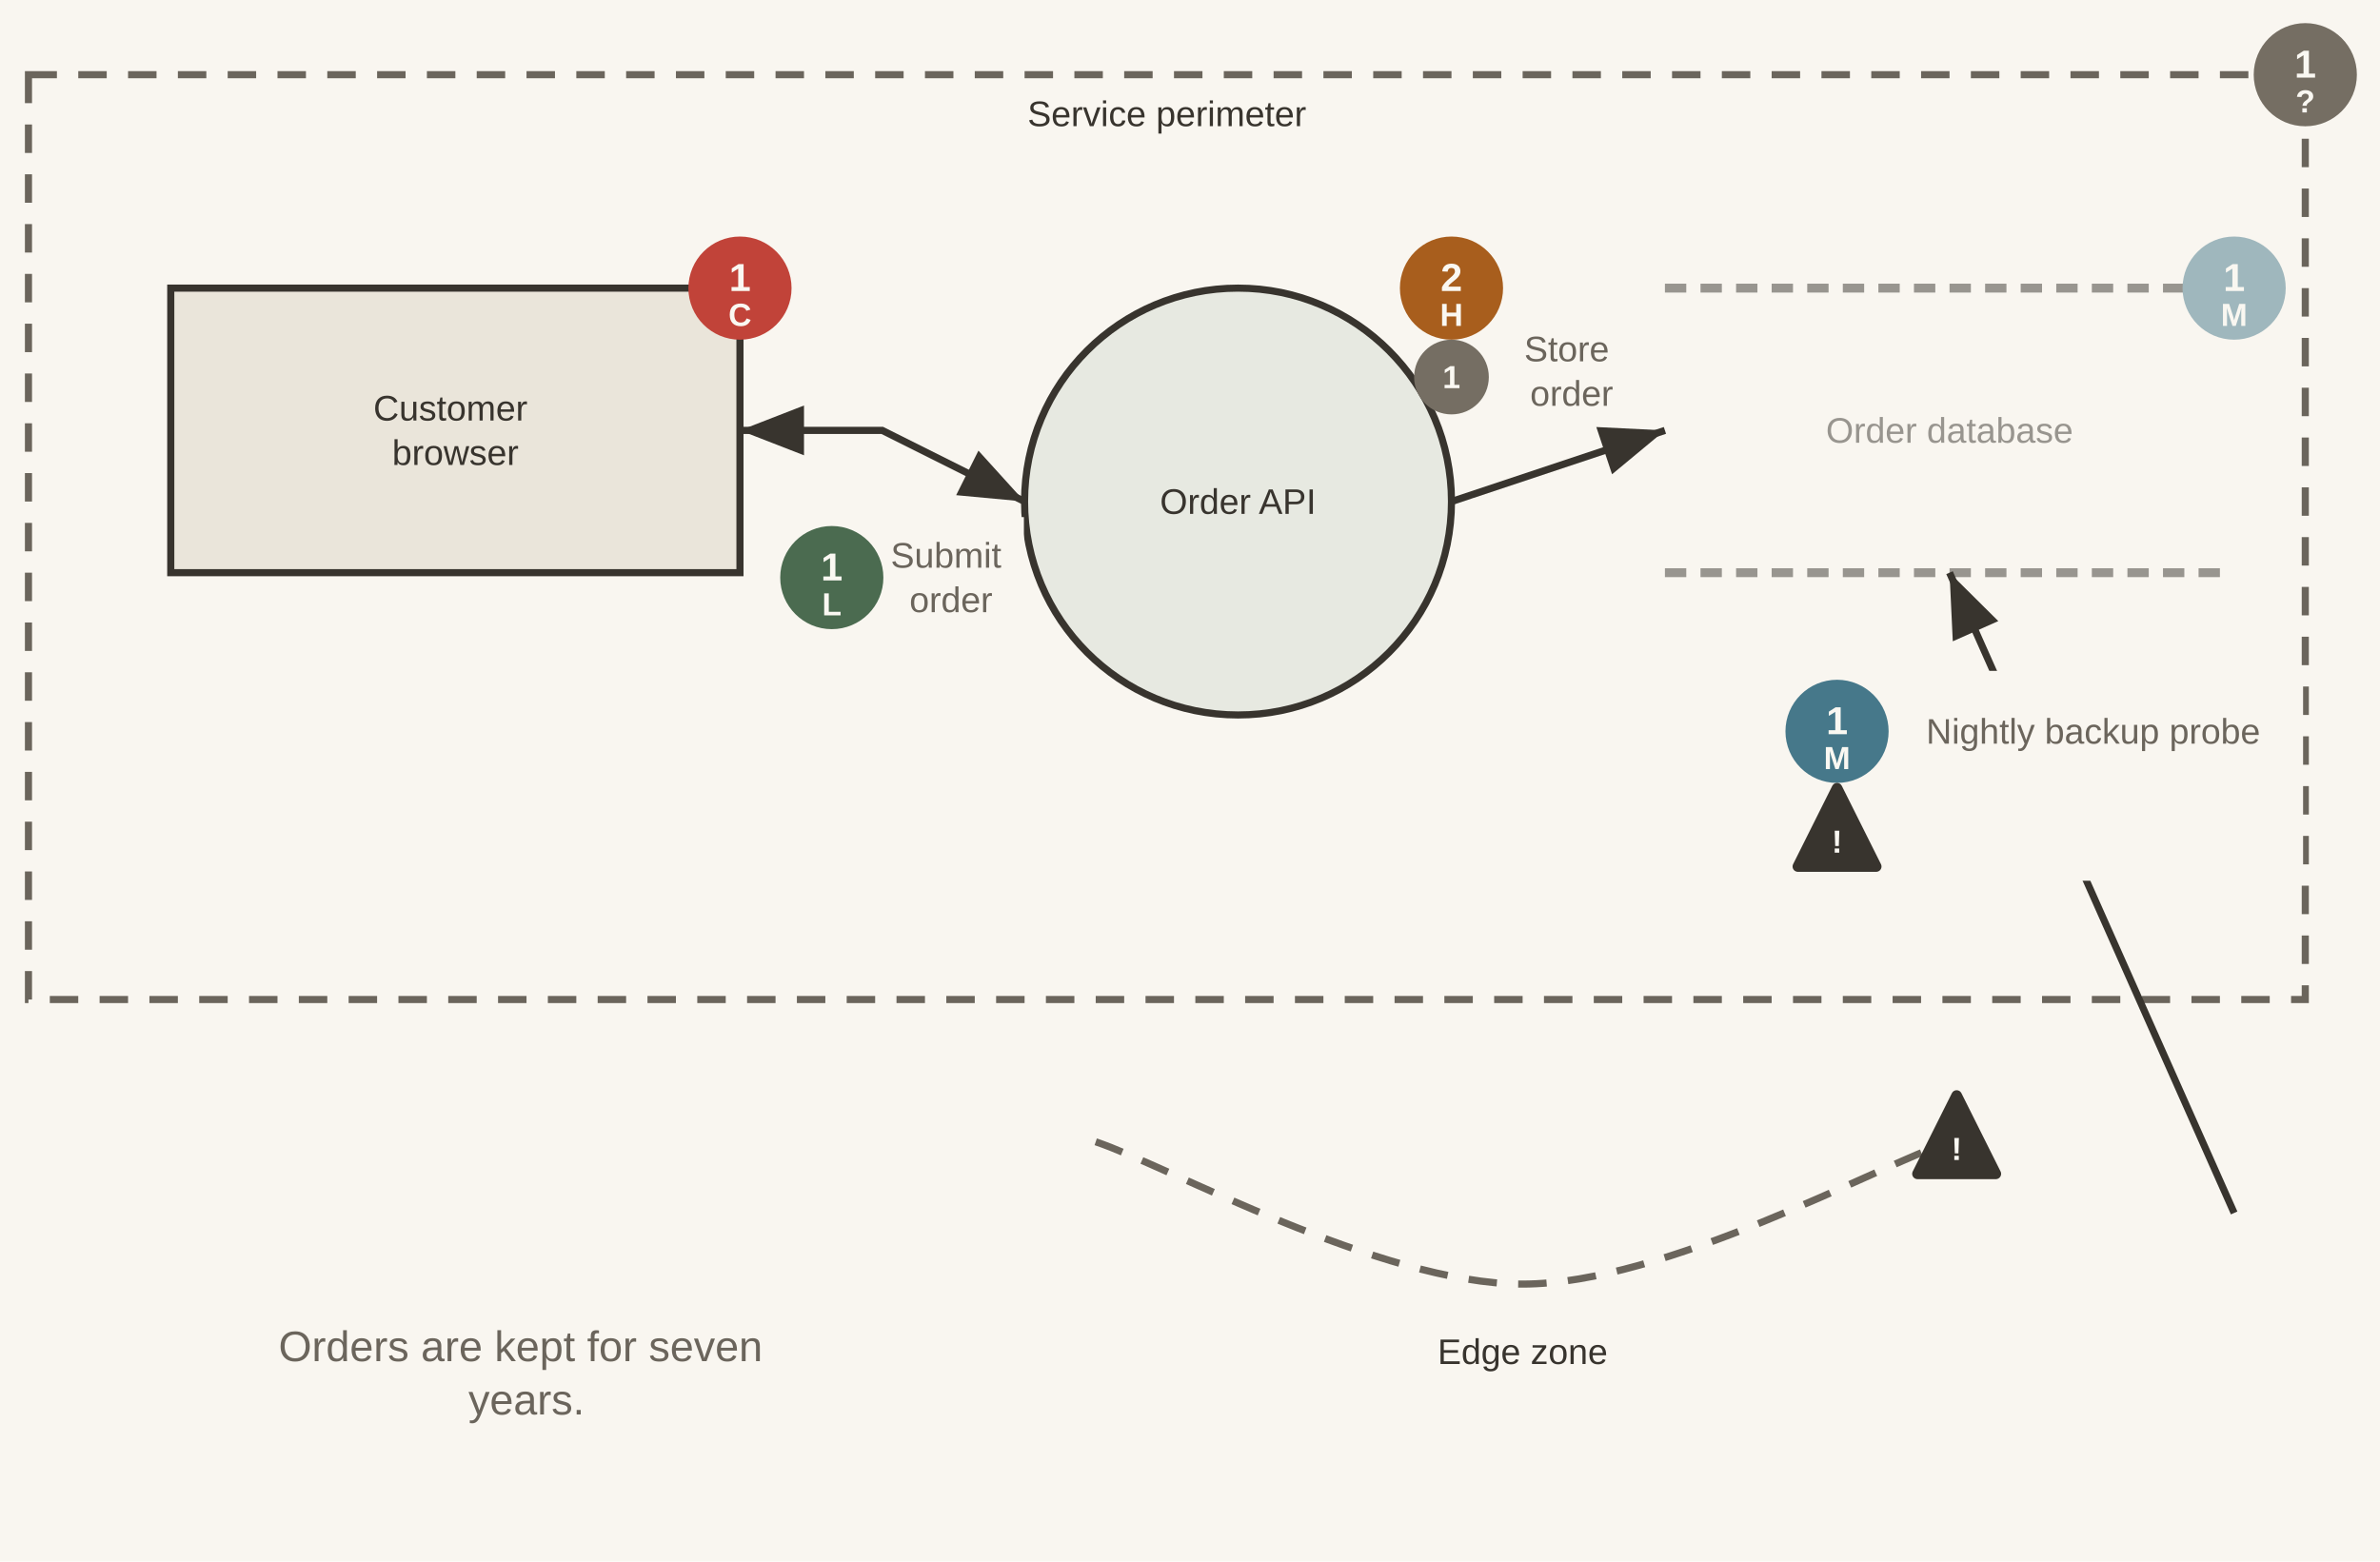
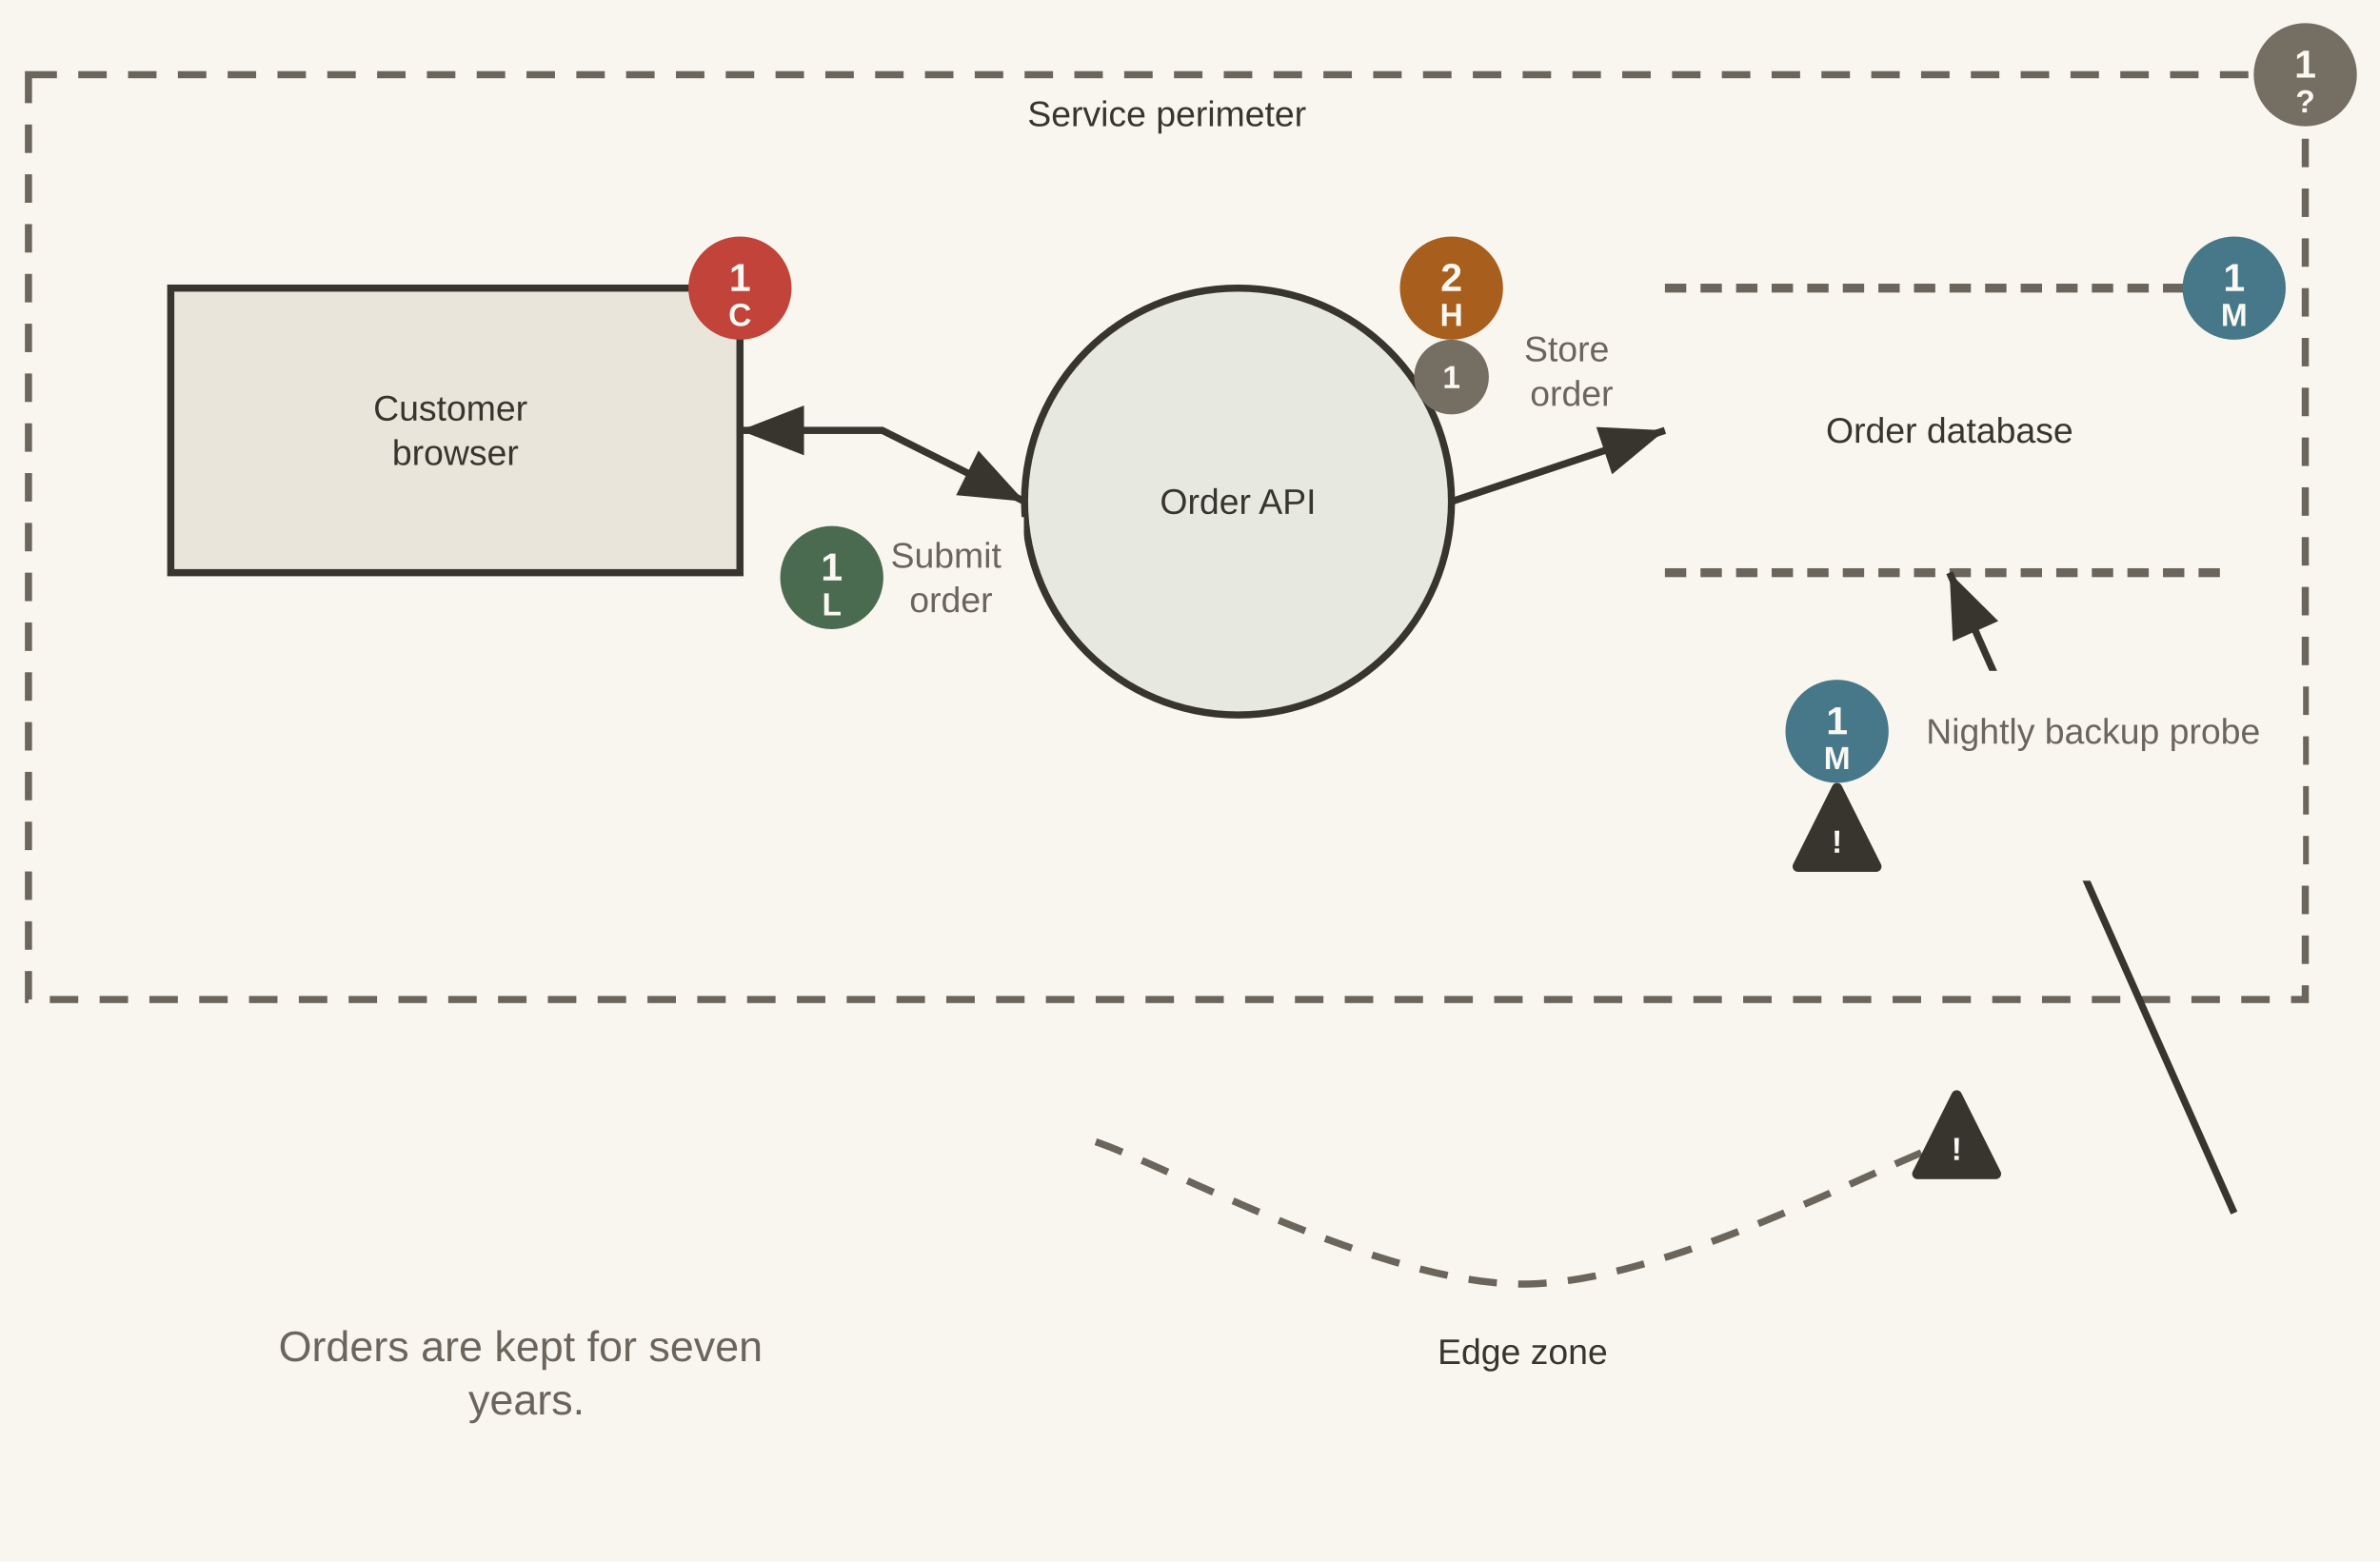
<svg xmlns="http://www.w3.org/2000/svg" viewBox="-8 -21 669 439" width="669" height="439">
  <rect x="-8" y="-21" width="669" height="439" fill="#F9F6F0" />
  <style>.saer-diagram-element {
  font-family: "Liberation Sans";
}
.saer-diagram-shape {
  fill: #FAF8F2;
  stroke: #38342E;
  stroke-width: 2;
}
.saer-diagram-actor {
  fill: #EAE5DA;
}
.saer-diagram-process {
  fill: #E7E9E1;
}
.saer-diagram-store {
  fill: none;
  stroke-width: 2.5;
}
.saer-diagram-boundary-box,
.saer-diagram-boundary-curve {
  fill: none;
  stroke: #6B655C;
  stroke-width: 2;
  stroke-dasharray: 8 6;
}
- .saer-diagram-out-of-scope {
-   opacity: 0.5;
- }
- .saer-diagram-out-of-scope .saer-diagram-shape {
-   stroke-dasharray: 6 4;
- }
.saer-diagram-label {
  fill: #38342E;
  font-size: 10px;
  font-weight: 500;
  text-anchor: middle;
  dominant-baseline: central;
}
.saer-diagram-note {
  fill: #6B655C;
  font-size: 12px;
  text-anchor: middle;
  dominant-baseline: central;
}
.saer-diagram-flow {
  fill: none;
}
.saer-diagram-flow-arrow {
  fill: #38342E;
  stroke: none;
}
.saer-diagram-flow-label {
  fill: #6B655C;
  font-size: 10px;
  text-anchor: middle;
  dominant-baseline: central;
}
.saer-diagram-flow-backing {
  fill: #F9F6F0;
  stroke: none;
+ }
+ .saer-diagram-out-of-scope .saer-diagram-shape {
+   stroke: #6B655C;
+   stroke-dasharray: 6 4;
+ }
+ .saer-diagram-out-of-scope .saer-diagram-flow-arrow {
+   fill: #6B655C;
}
.saer-diagram-badge {
  stroke: #FAF8F2;
  stroke-width: 3;
}
.saer-diagram-badge-count {
  fill: #FAF8F2;
  stroke: none;
  font-weight: 600;
  text-anchor: middle;
  dominant-baseline: central;
}
.saer-diagram-badge-primary .saer-diagram-badge-count {
  font-size: 11px;
}
.saer-diagram-badge-secondary .saer-diagram-badge-count {
  font-size: 9px;
}
.saer-diagram-badge-mark {
  fill: #FAF8F2;
  stroke: none;
  font-size: 9px;
  font-weight: 700;
  text-anchor: middle;
  dominant-baseline: central;
}
.saer-diagram-badge-flag {
  stroke-linejoin: round;
}
.saer-diagram-tone-critical {
  fill: #C14339;
}
.saer-diagram-tone-high {
  fill: #A85E1D;
}
.saer-diagram-tone-medium {
  fill: #46788A;
}
.saer-diagram-tone-low {
  fill: #4B6B50;
}
.saer-diagram-tone-neutral {
  fill: #756E63;
}
.saer-diagram-tone-flag {
  fill: #38342E;
}

.saer-diagram-tone-low { fill: #4B6B50; stroke: #4B6B50; stroke-width: 3; }
.saer-diagram-tone-low ~ .saer-diagram-badge-count, .saer-diagram-tone-low ~ .saer-diagram-badge-mark { fill: #FAF8F2; }
.saer-diagram-tone-medium { fill: #46788A; stroke: #46788A; stroke-width: 3; }
.saer-diagram-tone-medium ~ .saer-diagram-badge-count, .saer-diagram-tone-medium ~ .saer-diagram-badge-mark { fill: #FAF8F2; }
.saer-diagram-tone-high { fill: #A85E1D; stroke: #A85E1D; stroke-width: 3; }
.saer-diagram-tone-high ~ .saer-diagram-badge-count, .saer-diagram-tone-high ~ .saer-diagram-badge-mark { fill: #FAF8F2; }
.saer-diagram-tone-critical { fill: #C14339; stroke: #C14339; stroke-width: 3; }
.saer-diagram-tone-critical ~ .saer-diagram-badge-count, .saer-diagram-tone-critical ~ .saer-diagram-badge-mark { fill: #FAF8F2; }
.saer-diagram-tone-neutral { fill: #756E63; stroke: #756E63; stroke-width: 3; }
.saer-diagram-tone-neutral ~ .saer-diagram-badge-count, .saer-diagram-tone-neutral ~ .saer-diagram-badge-mark { fill: #FAF8F2; }
.saer-diagram-tone-flag { fill: #38342E; stroke: #38342E; stroke-width: 3; }
.saer-diagram-tone-flag ~ .saer-diagram-badge-count, .saer-diagram-tone-flag ~ .saer-diagram-badge-mark { fill: #FAF8F2; }</style>
  <g transform="translate(0, 0)">
    <g class="saer-diagram-element">
      <rect class="saer-diagram-shape saer-diagram-boundary-box" width="640" height="260" />
      <text class="saer-diagram-label" x="320" y="11">
        <tspan x="320" dy="0">Service perimeter</tspan>
      </text>
      <g class="saer-diagram-badge" transform="translate(640, 0)">
        <g class="saer-diagram-badge-primary">
          <circle class="saer-diagram-tone-neutral" r="13" />
          <text class="saer-diagram-badge-count" y="-3">1</text>
          <text class="saer-diagram-badge-mark" y="7.5">?</text>
        </g>
      </g>
    </g>
  </g>
  <g transform="translate(298, 298)">
    <g class="saer-diagram-element">
      <path class="saer-diagram-shape saer-diagram-boundary-curve" d="M 2 2 C 22 8.667 82 42 122 42 C 162 42 222 8.667 242 2" />
      <text class="saer-diagram-label" x="122" y="61">
        <tspan x="122" dy="0">Edge zone</tspan>
      </text>
      <g class="saer-diagram-badge" transform="translate(244, 0)">
        <g class="saer-diagram-badge-flag" transform="translate(0, 0)">
          <path class="saer-diagram-tone-flag" d="M 0 -11 L 11 11 L -11 11 Z" />
          <text class="saer-diagram-badge-mark" y="4">!</text>
        </g>
      </g>
    </g>
  </g>
  <g transform="translate(40, 60)">
    <g class="saer-diagram-element">
      <rect class="saer-diagram-shape saer-diagram-actor" width="160" height="80" />
      <text class="saer-diagram-label" x="80" y="33.75">
        <tspan x="80" dy="0">Customer</tspan>
        <tspan x="80" dy="12.5">browser</tspan>
      </text>
      <g class="saer-diagram-badge" transform="translate(160, 0)">
        <g class="saer-diagram-badge-primary">
          <circle class="saer-diagram-tone-critical" r="13" />
          <text class="saer-diagram-badge-count" y="-3">1</text>
          <text class="saer-diagram-badge-mark" y="7.5">C</text>
        </g>
      </g>
    </g>
  </g>
  <g transform="translate(280, 60)">
    <g class="saer-diagram-element">
      <ellipse class="saer-diagram-shape saer-diagram-process" cx="60" cy="60" rx="60" ry="60" />
      <text class="saer-diagram-label" x="60" y="60">
        <tspan x="60" dy="0">Order API</tspan>
      </text>
      <g class="saer-diagram-badge" transform="translate(120, 0)">
        <g class="saer-diagram-badge-primary">
          <circle class="saer-diagram-tone-high" r="13" />
          <text class="saer-diagram-badge-count" y="-3">2</text>
          <text class="saer-diagram-badge-mark" y="7.5">H</text>
        </g>
        <g class="saer-diagram-badge-secondary" transform="translate(0, 25)">
          <circle class="saer-diagram-tone-neutral" r="9" />
          <text class="saer-diagram-badge-count">1</text>
        </g>
      </g>
    </g>
  </g>
  <g transform="translate(460, 60)">
    <g class="saer-diagram-element saer-diagram-out-of-scope">
      <line class="saer-diagram-shape saer-diagram-store" x1="0" y1="0" x2="160" y2="0" />
      <line class="saer-diagram-shape saer-diagram-store" x1="0" y1="80" x2="160" y2="80" />
      <text class="saer-diagram-label" x="80" y="40">
        <tspan x="80" dy="0">Order database</tspan>
      </text>
      <g class="saer-diagram-badge" transform="translate(160, 0)">
        <g class="saer-diagram-badge-primary">
          <circle class="saer-diagram-tone-medium" r="13" />
          <text class="saer-diagram-badge-count" y="-3">1</text>
          <text class="saer-diagram-badge-mark" y="7.5">M</text>
        </g>
      </g>
    </g>
  </g>
  <g transform="translate(40, 320)">
    <g class="saer-diagram-element">
      <text class="saer-diagram-note" x="100" y="37.5">
        <tspan x="100" dy="0">Orders are kept for seven</tspan>
        <tspan x="100" dy="15">years.</tspan>
      </text>
    </g>
  </g>
  <g class="saer-diagram-element">
    <path class="saer-diagram-shape saer-diagram-flow" d="M 200 100 L 240 100 L 280 120" />
    <path class="saer-diagram-flow-arrow" d="M 280 120 L 260.77 118.211 L 267.031 105.689 Z" />
    <path class="saer-diagram-flow-arrow" d="M 200 100 L 218 93 L 218 107 Z" />
    <rect class="saer-diagram-flow-backing" x="208.811" y="124.378" width="71" height="34" />
    <g class="saer-diagram-badge" transform="translate(225.811, 141.378)">
      <g class="saer-diagram-badge-primary">
        <circle class="saer-diagram-tone-low" r="13" />
        <text class="saer-diagram-badge-count" y="-3">1</text>
        <text class="saer-diagram-badge-mark" y="7.5">L</text>
      </g>
    </g>
    <text class="saer-diagram-flow-label" x="259.311" y="135.128">
      <tspan x="259.311" dy="0">Submit</tspan>
      <tspan x="259.311" dy="12.5">order</tspan>
    </text>
  </g>
  <g class="saer-diagram-element">
    <path class="saer-diagram-shape saer-diagram-flow" d="M 400 120 L 460 100" />
    <path class="saer-diagram-flow-arrow" d="M 460 100 L 445.137 112.333 L 440.71 99.051 Z" />
    <rect class="saer-diagram-flow-backing" x="416.019" y="68.111" width="35.5" height="30.5" />
    <text class="saer-diagram-flow-label" x="433.769" y="77.111">
      <tspan x="433.769" dy="0">Store</tspan>
      <tspan x="433.769" dy="12.5">order</tspan>
    </text>
  </g>
  <g class="saer-diagram-element">
    <path class="saer-diagram-shape saer-diagram-flow" d="M 620 320 L 540 140" />
    <path class="saer-diagram-flow-arrow" d="M 540 140 L 553.707 153.606 L 540.914 159.292 Z" />
    <rect class="saer-diagram-flow-backing" x="491.379" y="167.603" width="148" height="59" />
    <g class="saer-diagram-badge" transform="translate(508.379, 184.603)">
      <g class="saer-diagram-badge-primary">
        <circle class="saer-diagram-tone-medium" r="13" />
        <text class="saer-diagram-badge-count" y="-3">1</text>
        <text class="saer-diagram-badge-mark" y="7.5">M</text>
      </g>
      <g class="saer-diagram-badge-flag" transform="translate(0, 27)">
        <path class="saer-diagram-tone-flag" d="M 0 -11 L 11 11 L -11 11 Z" />
        <text class="saer-diagram-badge-mark" y="4">!</text>
      </g>
    </g>
    <text class="saer-diagram-flow-label" x="580.379" y="184.603">
      <tspan x="580.379" dy="0">Nightly backup probe</tspan>
    </text>
  </g>
</svg>
